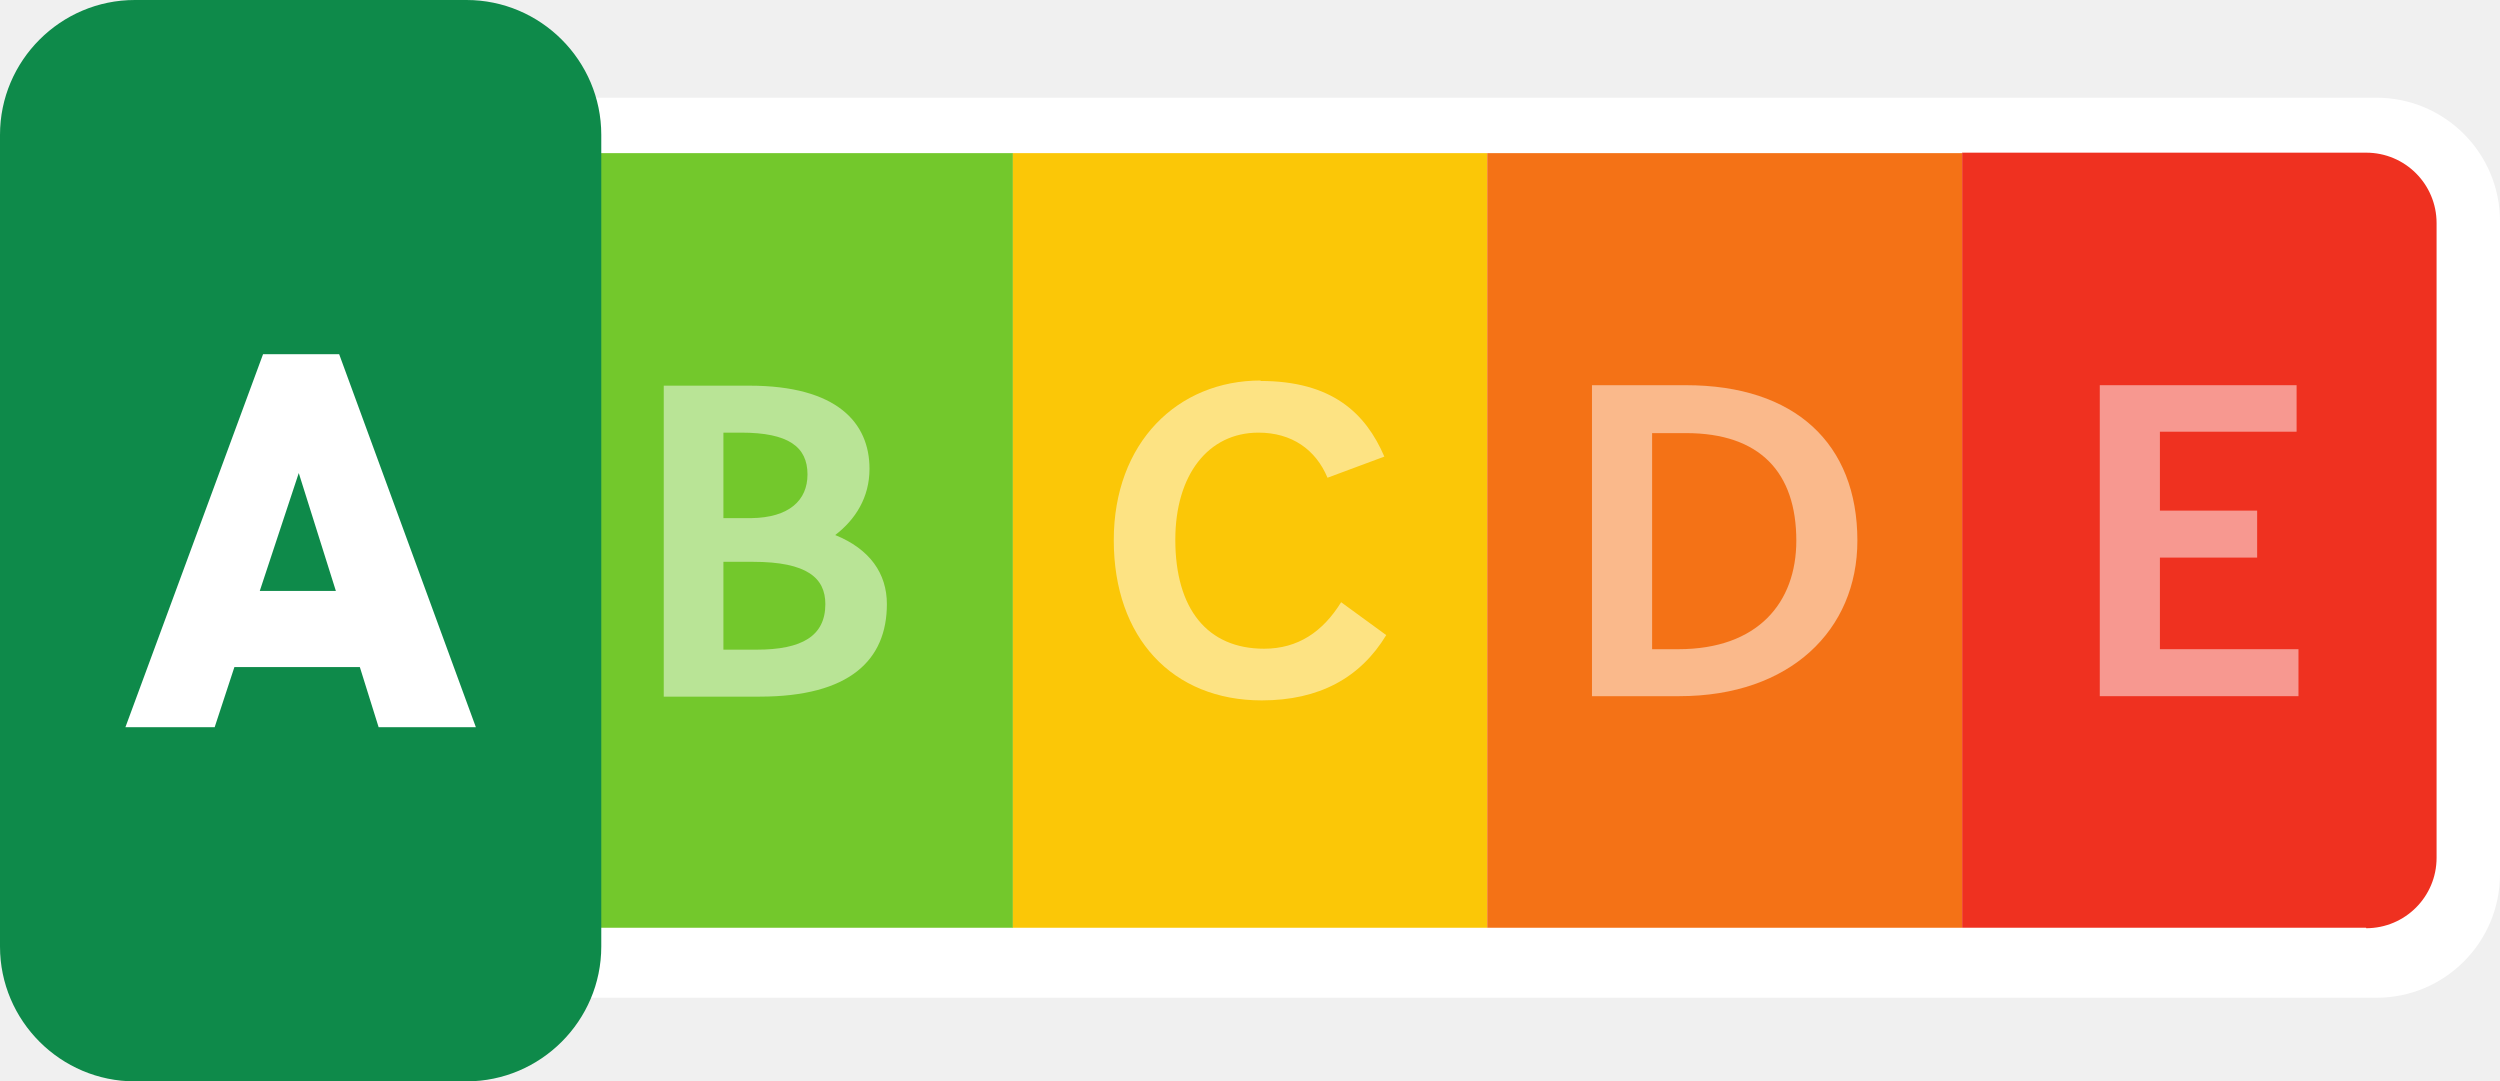
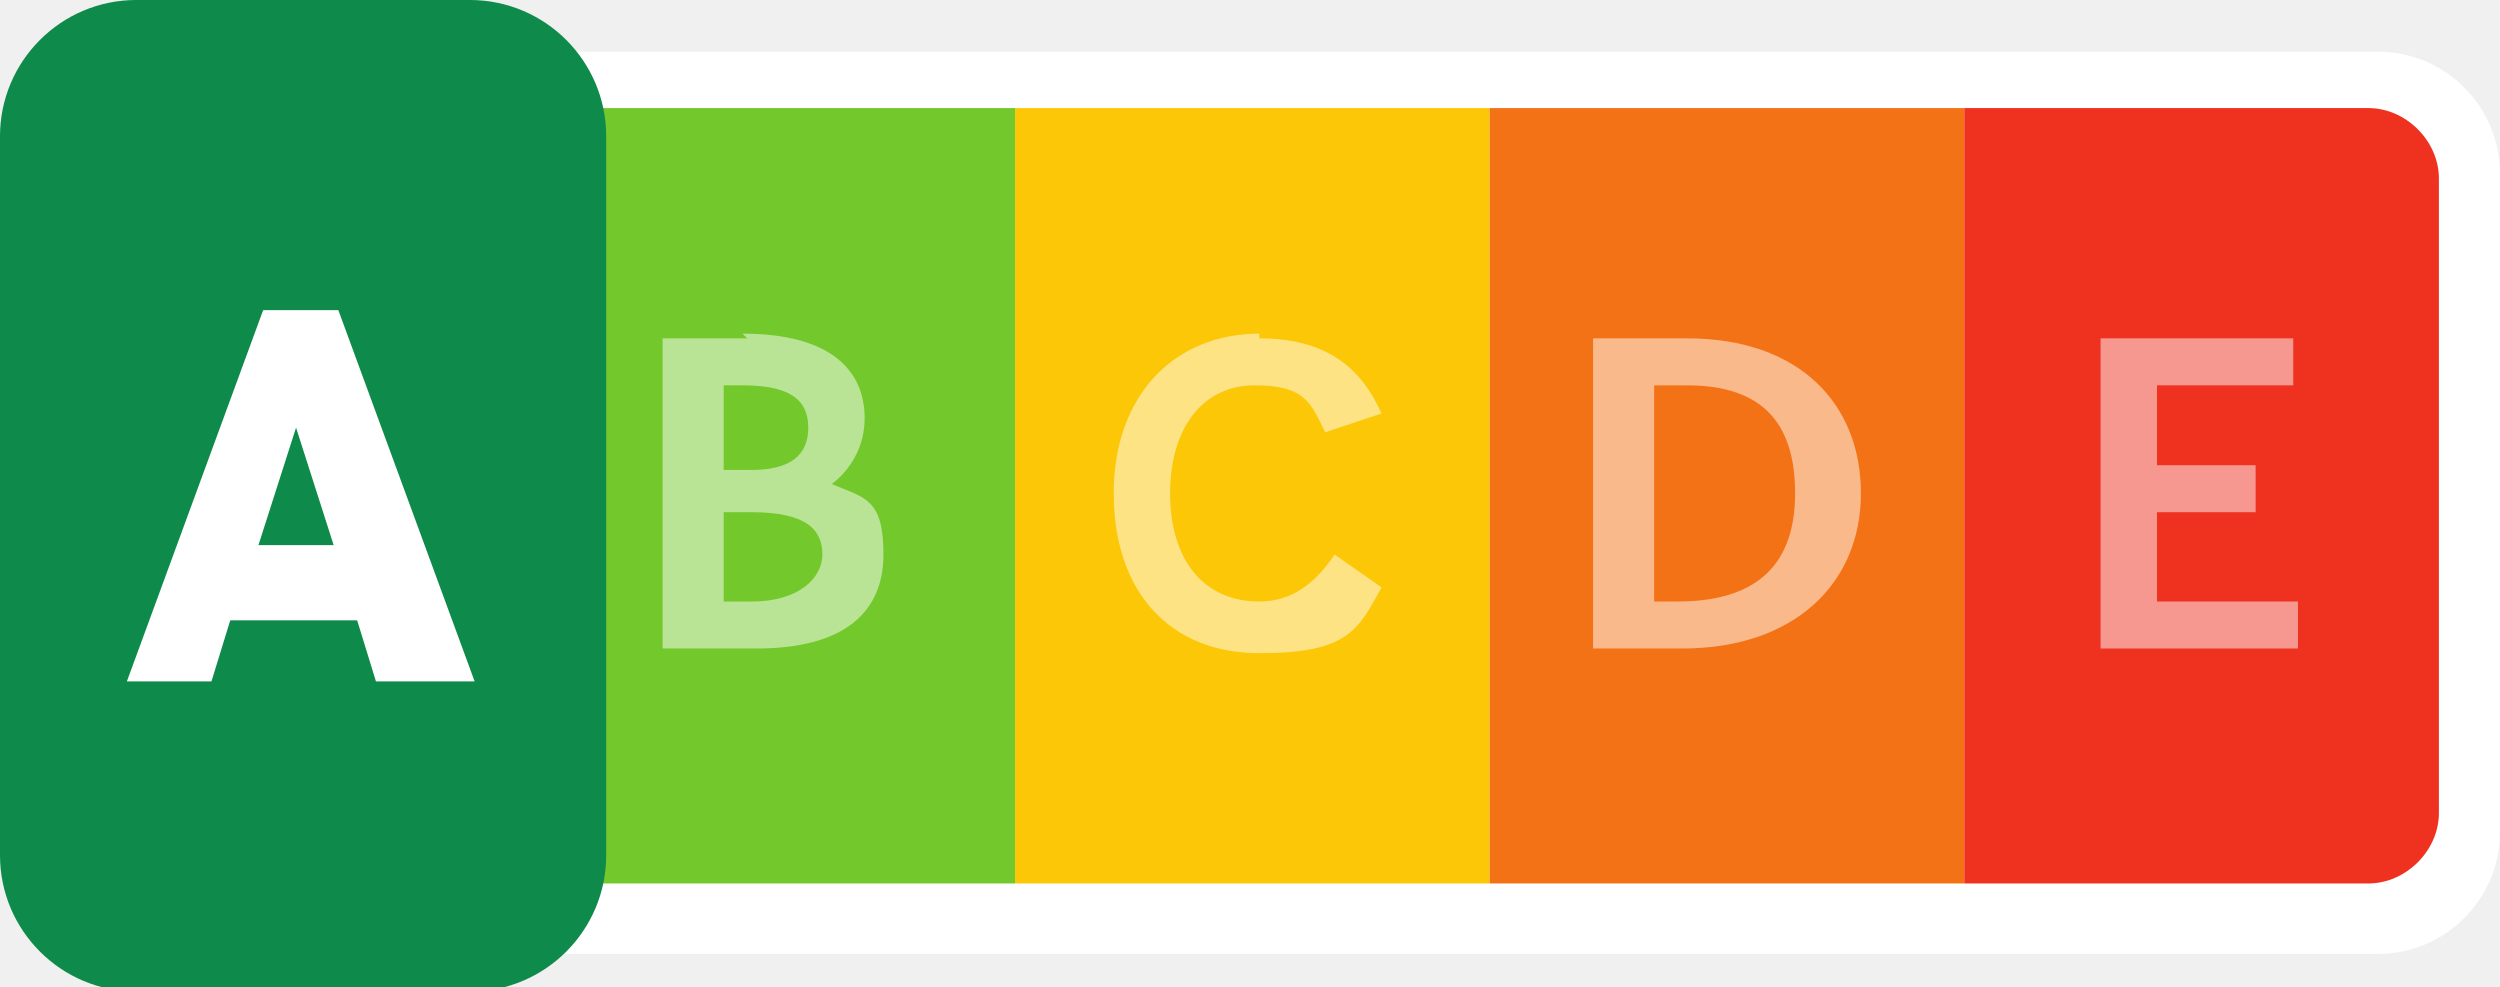
- <svg xmlns="http://www.w3.org/2000/svg" id="Layer_2" data-name="Layer 2" viewBox="0 0 53.22 23.01">
+ <svg xmlns="http://www.w3.org/2000/svg" id="Layer_2" version="1.1" viewBox="0 0 53.2 21">
  <defs>
    <style>
-       .cls-1 {
-         opacity: .5;
+       .st0 {
+         fill: #f47216;
      }

-       .cls-1, .cls-2 {
+       .st1 {
+         fill: #ef3120;
+       }
+ 
+       .st2, .st3 {
        fill: #fff;
      }

-       .cls-3 {
-         fill: #f47216;
-       }
- 
-       .cls-4 {
-         fill: #ef3120;
-       }
- 
-       .cls-5 {
+       .st4 {
        fill: #73c82c;
      }

-       .cls-6 {
+       .st5 {
        fill: #fbc707;
      }

-       .cls-7 {
+       .st6 {
        fill: #0e8a4a;
+       }
+ 
+       .st3 {
+         isolation: isolate;
+         opacity: .5;
      }
    </style>
  </defs>
-   <g id="Layer_1-2" data-name="Layer 1">
-     <g>
-       <rect class="cls-2" y="2.08" width="53.22" height="19.16" rx="2.63" ry="2.63" />
-       <path class="cls-6" d="M31.66,19.75h-10.11V3.26h10.11v16.5Z" />
-       <path class="cls-5" d="M21.56,19.75h-10.11V3.26h10.11v16.5Z" />
-       <path class="cls-3" d="M41.77,19.75h-10.11V3.26h10.11v16.5Z" />
-       <path class="cls-1" d="M15.4,13.83v-1.87h.63c1.16,0,1.54.35,1.54.9,0,.68-.5.97-1.46.97h-.71ZM15.4,11.04v-1.83h.38c1,0,1.41.3,1.41.89,0,.55-.39.92-1.2.93h-.59ZM15.94,8.21h-1.81v6.62h2.04c1.92,0,2.71-.78,2.71-1.97,0-.65-.36-1.17-1.1-1.47.43-.33.73-.8.73-1.41,0-.98-.69-1.77-2.56-1.77Z" />
-       <path class="cls-1" d="M26.84,8.1c-1.77,0-3.13,1.32-3.13,3.4s1.25,3.41,3.15,3.41c1.22,0,2.1-.48,2.65-1.39l-.96-.7c-.39.63-.92.99-1.64.99-1.21,0-1.89-.85-1.89-2.32,0-1.38.7-2.28,1.77-2.28.71,0,1.22.36,1.47.96l1.21-.45c-.4-.93-1.12-1.61-2.64-1.61" />
-       <path class="cls-1" d="M35.17,13.82v-4.6h.72c1.58,0,2.35.84,2.35,2.29,0,1.32-.82,2.31-2.51,2.31h-.56ZM35.89,8.2h-2v6.62h1.86c2.36,0,3.79-1.41,3.79-3.31,0-2.07-1.33-3.31-3.65-3.31Z" />
-       <path class="cls-7" d="M2.85,3.26h8.6v16.5H2.85c-.83,0-1.5-.67-1.5-1.5V4.75c0-.83.67-1.5,1.5-1.5Z" />
-       <path class="cls-4" d="M43.27,3.26h8.6v16.5h-8.6c-.83,0-1.5-.67-1.5-1.5V4.75c0-.83.67-1.5,1.5-1.5Z" transform="translate(93.64 23.01) rotate(-180)" />
-       <path class="cls-1" d="M3.29,14.81l2.44-6.62h1.35l2.43,6.62h-1.73l-.33-1.06h-2.23l-.35,1.06h-1.58ZM5.67,12.4h1.35l-.66-2.09-.69,2.09h0Z" />
-       <path class="cls-1" d="M48.89,8.2h-4.19v6.62h4.23v-1h-2.95v-1.95h2.07v-1h-2.07v-1.68h2.91v-1h0Z" />
-       <g>
-         <g>
-           <rect class="cls-7" x=".6" y=".6" width="11.6" height="21.81" rx="2.27" ry="2.27" />
-           <path class="cls-7" d="M9.93,1.2c.92,0,1.67.75,1.67,1.67v17.28c0,.92-.75,1.67-1.67,1.67H2.87c-.92,0-1.67-.75-1.67-1.67V2.87c0-.92.75-1.67,1.67-1.67h7.06M9.93,0H2.87C1.29,0,0,1.29,0,2.87v17.28c0,1.58,1.29,2.87,2.87,2.87h7.06c1.58,0,2.87-1.29,2.87-2.87V2.87c0-1.58-1.29-2.87-2.87-2.87h0Z" />
-         </g>
-         <path class="cls-2" d="M2.67,15.48l2.93-7.94h1.62l2.91,7.94h-2.07l-.4-1.28h-2.67l-.42,1.28h-1.9ZM5.53,12.58h1.62l-.79-2.51-.83,2.51h0Z" />
-       </g>
-     </g>
-   </g>
+   <rect class="st2" y="1.1" width="53.2" height="19.2" rx="2.6" ry="2.6" />
+   <path class="st5" d="M31.7,18.8h-10.1V2.3h10.1v16.5h0Z" />
+   <path class="st4" d="M21.6,18.8h-10.1V2.3h10.1v16.5h0Z" />
+   <path class="st0" d="M41.8,18.8h-10.1V2.3h10.1v16.5h0Z" />
+   <path class="st3" d="M15.4,12.8v-1.9h.6c1.2,0,1.5.4,1.5.9s-.5,1-1.5,1h-.7ZM15.4,10v-1.8h.4c1,0,1.4.3,1.4.9s-.4.9-1.2.9h-.6ZM15.9,7.2h-1.8v6.6h2c1.9,0,2.7-.8,2.7-2s-.4-1.2-1.1-1.5c.4-.3.7-.8.7-1.4,0-1-.7-1.8-2.6-1.8h0Z" />
+   <path class="st3" d="M26.8,7.1c-1.8,0-3.1,1.3-3.1,3.4s1.2,3.4,3.1,3.4,2.1-.5,2.6-1.4l-1-.7c-.4.6-.9,1-1.6,1-1.2,0-1.9-.9-1.9-2.3s.7-2.3,1.8-2.3,1.2.4,1.5,1l1.2-.4c-.4-.9-1.1-1.6-2.6-1.6" />
+   <path class="st3" d="M35.2,12.8v-4.6h.7c1.6,0,2.3.8,2.3,2.3s-.8,2.3-2.5,2.3h-.6ZM35.9,7.2h-2v6.6h1.9c2.4,0,3.8-1.4,3.8-3.3s-1.3-3.3-3.7-3.3Z" />
+   <path class="st6" d="M2.8,3.3h8.6v14.5H2.8c-.8,0-1.5.3-1.5-.5V3.8c0-.8.7-.5,1.5-.5h0Z" />
+   <path class="st1" d="M50.4,18.8h-8.6V2.3h8.6c.8,0,1.5.7,1.5,1.5v13.5c0,.8-.7,1.5-1.5,1.5h0Z" />
+   <path class="st3" d="M3.3,13.8l2.4-6.6h1.3l2.4,6.6h-1.7l-.3-1.1h-2.2l-.3,1.1s-1.6,0-1.6,0ZM5.7,11.4h1.3l-.7-2.1-.7,2.1h0Z" />
+   <path class="st3" d="M48.9,7.2h-4.2v6.6h4.2v-1h-3v-1.9h2.1v-1h-2.1v-1.7h2.9v-1h0Z" />
+   <rect class="st6" x=".6" y=".6" width="11.6" height="19.8" rx="2.3" ry="2.3" />
+   <path class="st6" d="M9.9,1.2c.9,0,1.7.8,1.7,1.7v15.3c0,.9-.8,1.7-1.7,1.7H2.9c-.9,0-1.7-.8-1.7-1.7V2.9c0-.9.8-1.7,1.7-1.7h7.1M9.9,0H2.9C1.3,0,0,1.3,0,2.9v15.3c0,1.6,1.3,2.9,2.9,2.9h7.1c1.6,0,2.9-1.3,2.9-2.9V2.9c0-1.6-1.3-2.9-2.9-2.9h0Z" />
+   <path class="st2" d="M2.7,14.5l2.9-7.9h1.6l2.9,7.9h-2.1l-.4-1.3h-2.7l-.4,1.3h-1.9ZM5.5,11.6h1.6l-.8-2.5-.8,2.5h0Z" />
</svg>
